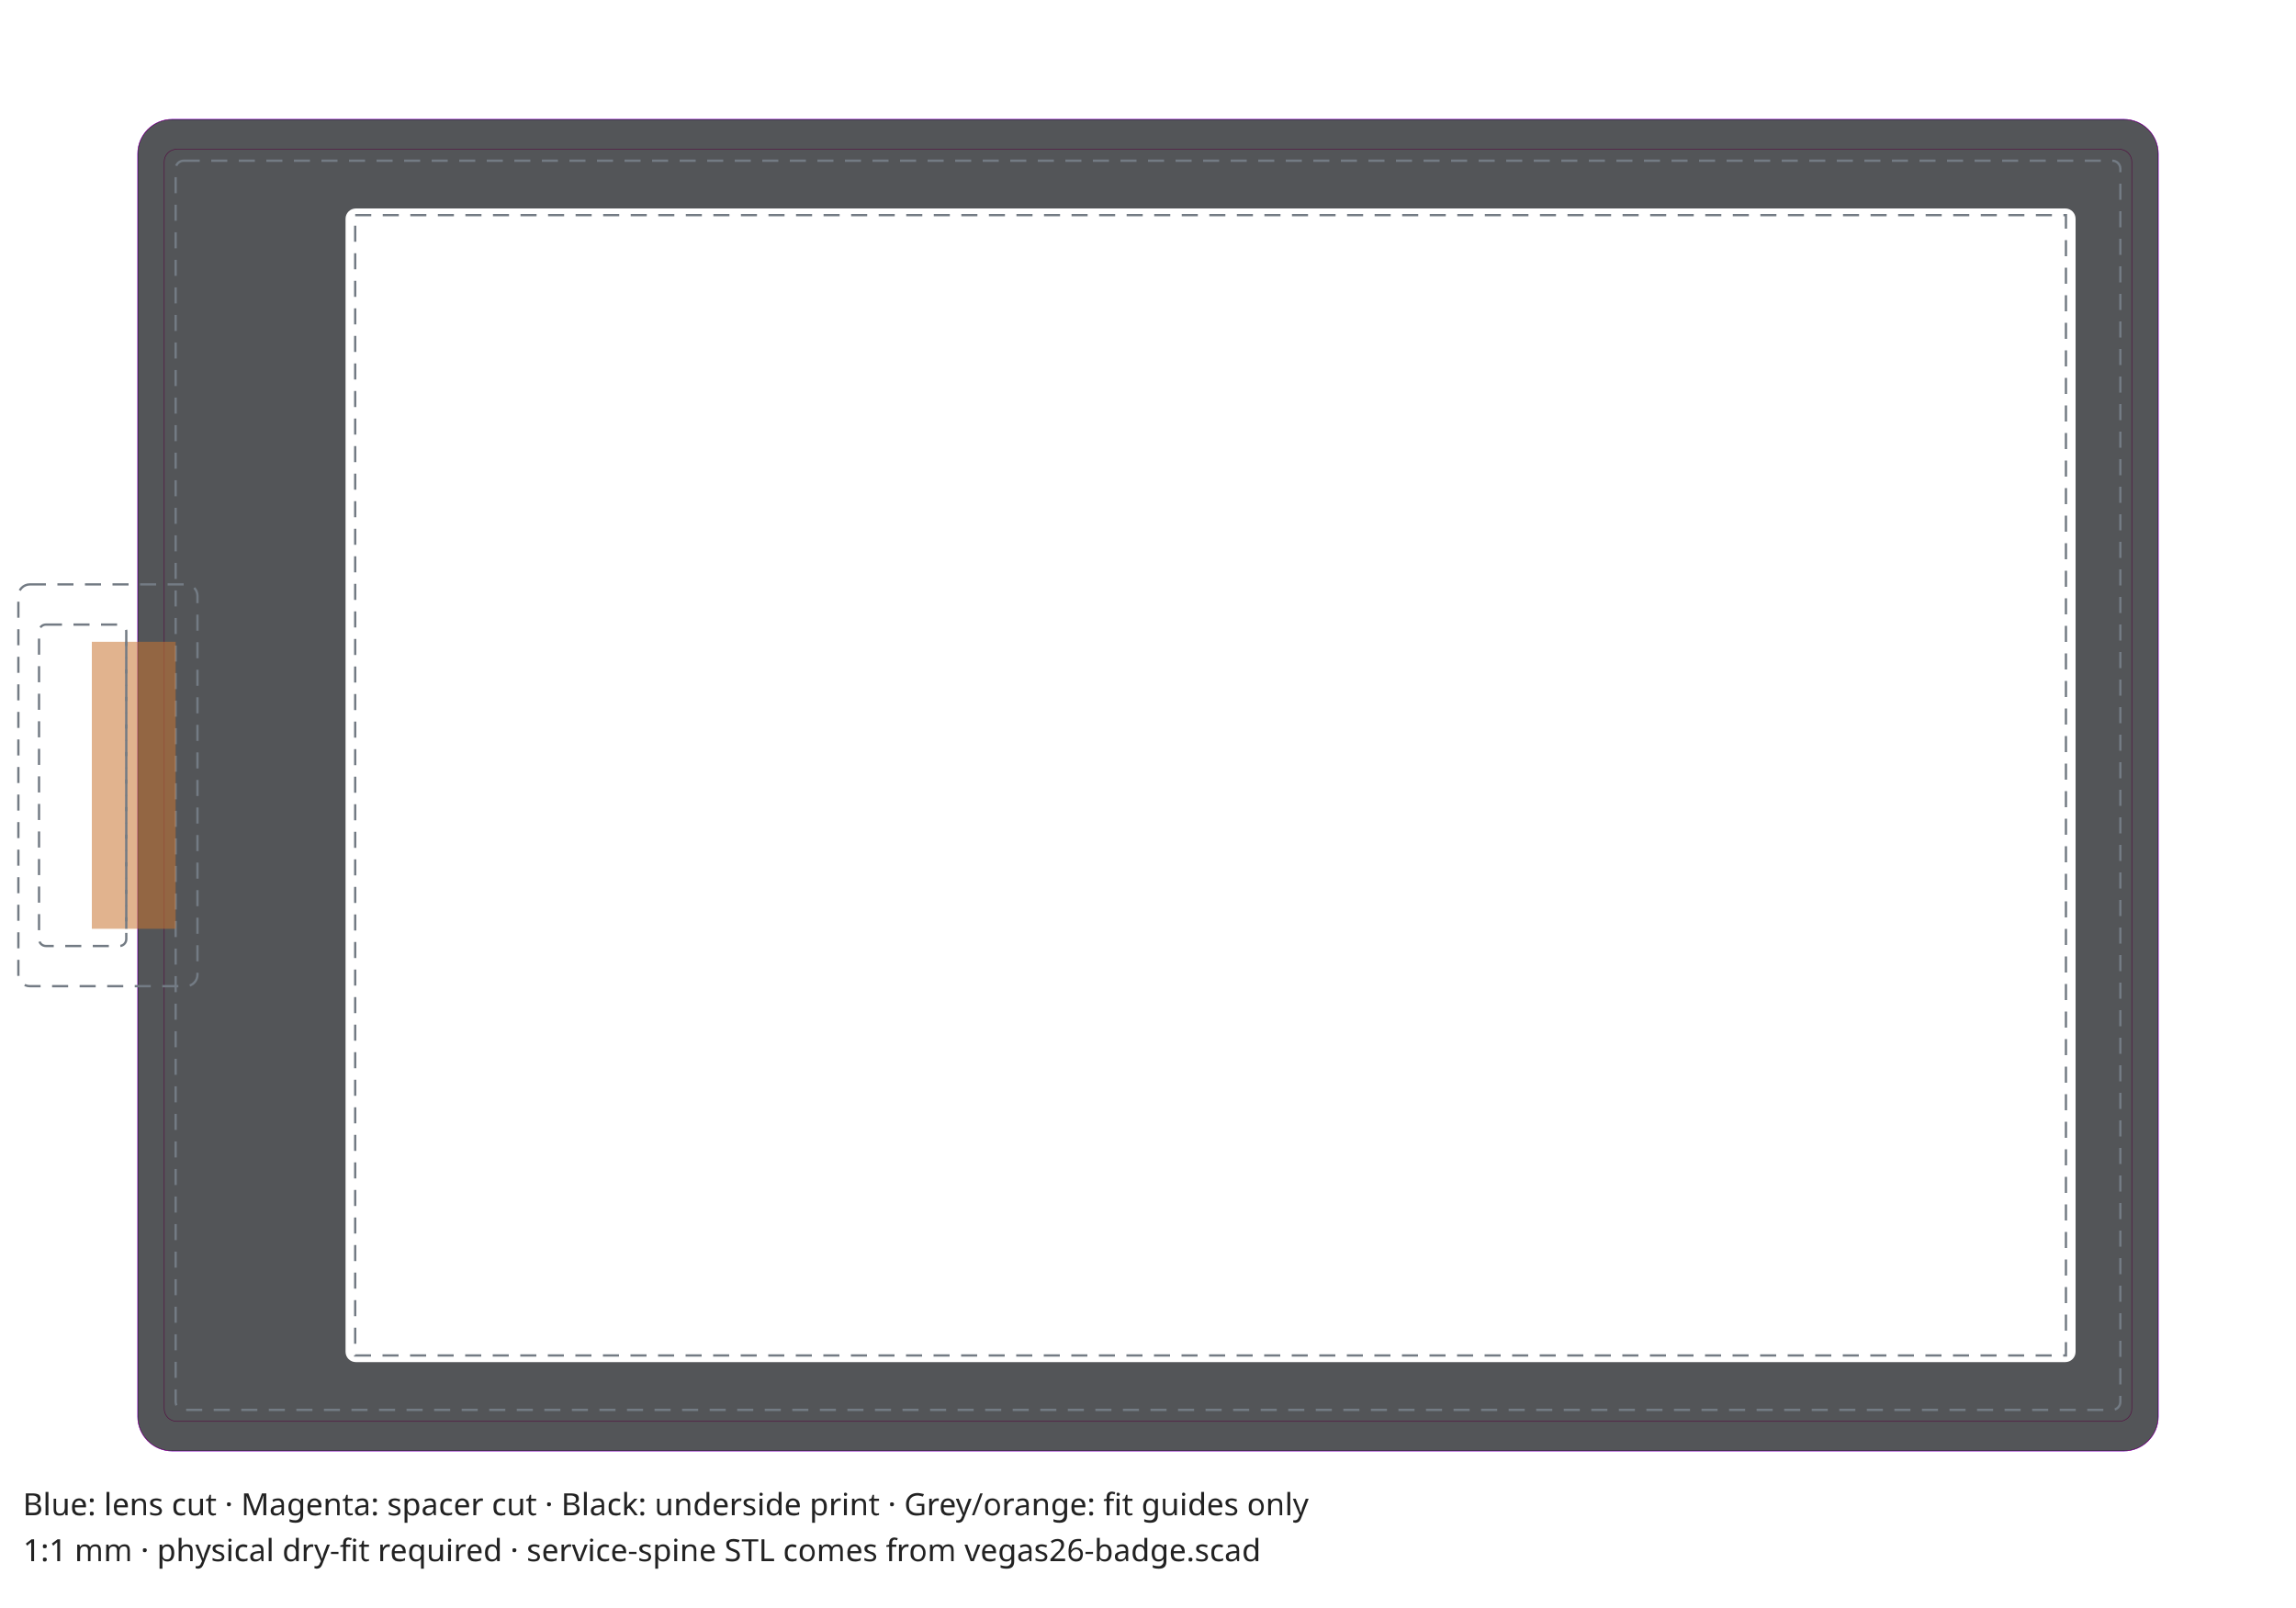
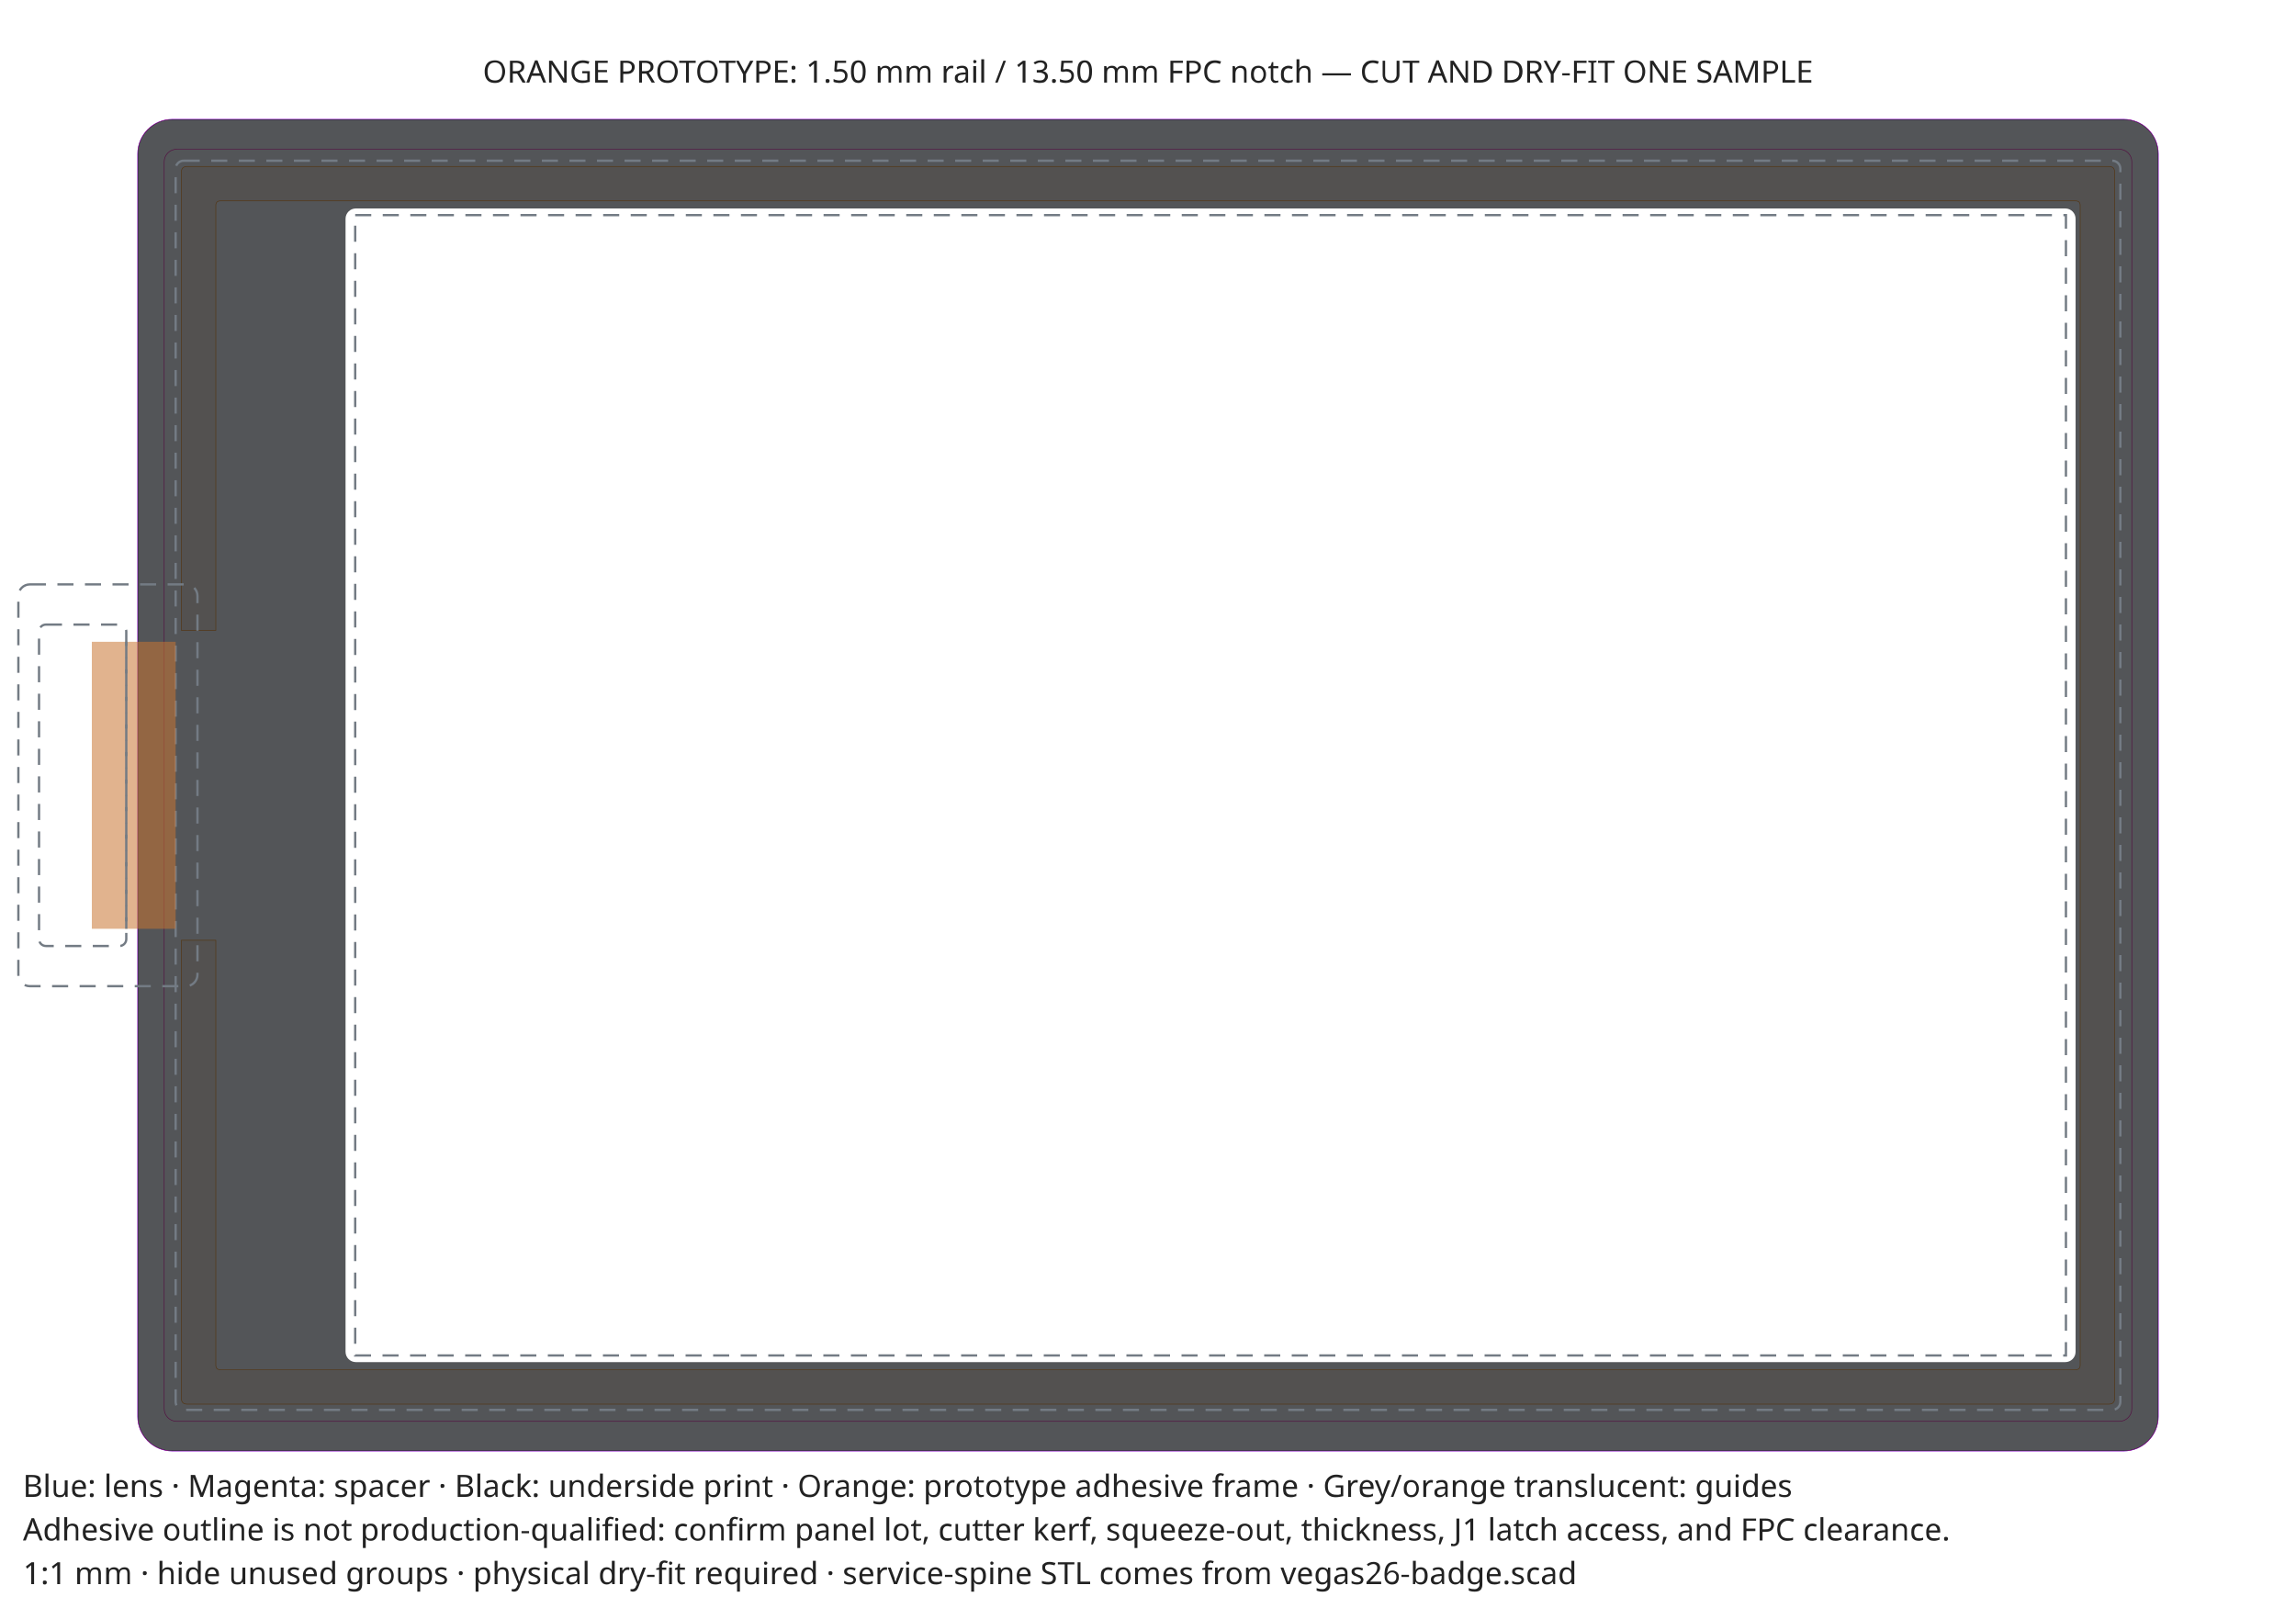
<svg xmlns="http://www.w3.org/2000/svg" width="100mm" height="70mm" viewBox="0 0 100 70">
  <style>
    .cut { fill: none; stroke-width: .10; vector-effect: non-scaling-stroke; }
+     .adhesive { fill: #ff8a00; fill-opacity: .12; stroke: #ff8a00; stroke-width: .10; vector-effect: non-scaling-stroke; }
    .guide { fill: none; stroke: #737b84; stroke-width: .10; stroke-dasharray: .7 .5; }
    .note { font-family: sans-serif; font-size: 1.35px; fill: #222; }
  </style>
  <g id="lens-cut" aria-label="CUT: 0.5 mm hard-coated clear polycarbonate">
    <rect class="cut" x="6" y="5.2" width="88" height="58" rx="1.5" stroke="#0066ff" />
  </g>
  <g id="spacer-cut" aria-label="CUT: nominal 1.48 mm black PETG spacer">
    <path class="cut" stroke="#ff00aa" fill-rule="evenodd" d="M7.5 5.2H92.5A1.5 1.5 0 0 1 94 6.7V61.7A1.5 1.5 0 0 1 92.5 63.2H7.5A1.5 1.5 0 0 1 6 61.7V6.7A1.5 1.5 0 0 1 7.5 5.2Z          M7.70 6.50H92.30A.55 .55 0 0 1 92.85 7.05V61.36A.55 .55 0 0 1 92.30 61.91H7.70A.55 .55 0 0 1 7.15 61.36V7.05A.55 .55 0 0 1 7.70 6.50Z" />
+   </g>
+   <g id="adhesive-frame-prototype" aria-label="PROTOTYPE CUT: 0.05 to 0.10 mm transfer adhesive or qualified thin foam; one-piece perimeter frame with FPC notch">
+     <path class="adhesive" d="M7.90 27.455          L7.90 7.50Q7.90 7.25 8.15 7.25          H91.85Q92.10 7.25 92.10 7.50          V60.91Q92.10 61.16 91.85 61.16          H8.15Q7.90 61.16 7.90 60.91          V40.955H9.40          V59.46Q9.40 59.66 9.60 59.66          H90.40Q90.60 59.66 90.60 59.46          V8.95Q90.60 8.75 90.40 8.75          H9.60Q9.40 8.75 9.40 8.95          V27.455Z" />
+     <text class="note" x="50" y="3.6" text-anchor="middle" fill="#a84d00">
+       ORANGE PROTOTYPE: 1.50 mm rail / 13.50 mm FPC notch — CUT AND DRY-FIT ONE SAMPLE
+     </text>
  </g>
  <g id="underside-black-print" aria-label="PRINT: black on underside of clear lens">
    <path fill="#111318" fill-rule="evenodd" opacity=".72" d="M7.5 5.2H92.5A1.5 1.5 0 0 1 94 6.7V61.7A1.5 1.5 0 0 1 92.5 63.2H7.5A1.5 1.5 0 0 1 6 61.7V6.7A1.5 1.5 0 0 1 7.5 5.2Z          M15.50 9.08H89.95A.45 .45 0 0 1 90.40 9.53V58.88A.45 .45 0 0 1 89.95 59.33H15.50A.45 .45 0 0 1 15.05 58.88V9.53A.45 .45 0 0 1 15.50 9.08Z" />
  </g>
  <g id="fit-guides" aria-label="GUIDES: do not cut">
    <rect class="guide" x="7.65" y="7" width="84.7" height="54.41" rx=".35" />
    <rect class="guide" x="15.47" y="9.37" width="74.51" height="49.67" />
    <rect x="4" y="27.955" width="3.65" height="12.5" fill="#c87532" opacity=".55" />
    <rect class="guide" x="1.7" y="27.205" width="3.8" height="14" rx=".3" />
    <rect class="guide" x=".8" y="25.455" width="7.8" height="17.5" rx=".5" />
    <path class="guide" d="M5.5 27.955V40.455" />
  </g>
  <g id="notes">
-     <text class="note" x="1" y="66">Blue: lens cut · Magenta: spacer cut · Black: underside print · Grey/orange: fit guides only</text>
-     <text class="note" x="1" y="68">1:1 mm · physical dry-fit required · service-spine STL comes from vegas26-badge.scad</text>
+     <text class="note" x="1" y="65.2">Blue: lens · Magenta: spacer · Black: underside print · Orange: prototype adhesive frame · Grey/orange translucent: guides</text>
+     <text class="note" x="1" y="67.1">Adhesive outline is not production-qualified: confirm panel lot, cutter kerf, squeeze-out, thickness, J1 latch access, and FPC clearance.</text>
+     <text class="note" x="1" y="69">1:1 mm · hide unused groups · physical dry-fit required · service-spine STL comes from vegas26-badge.scad</text>
  </g>
</svg>
